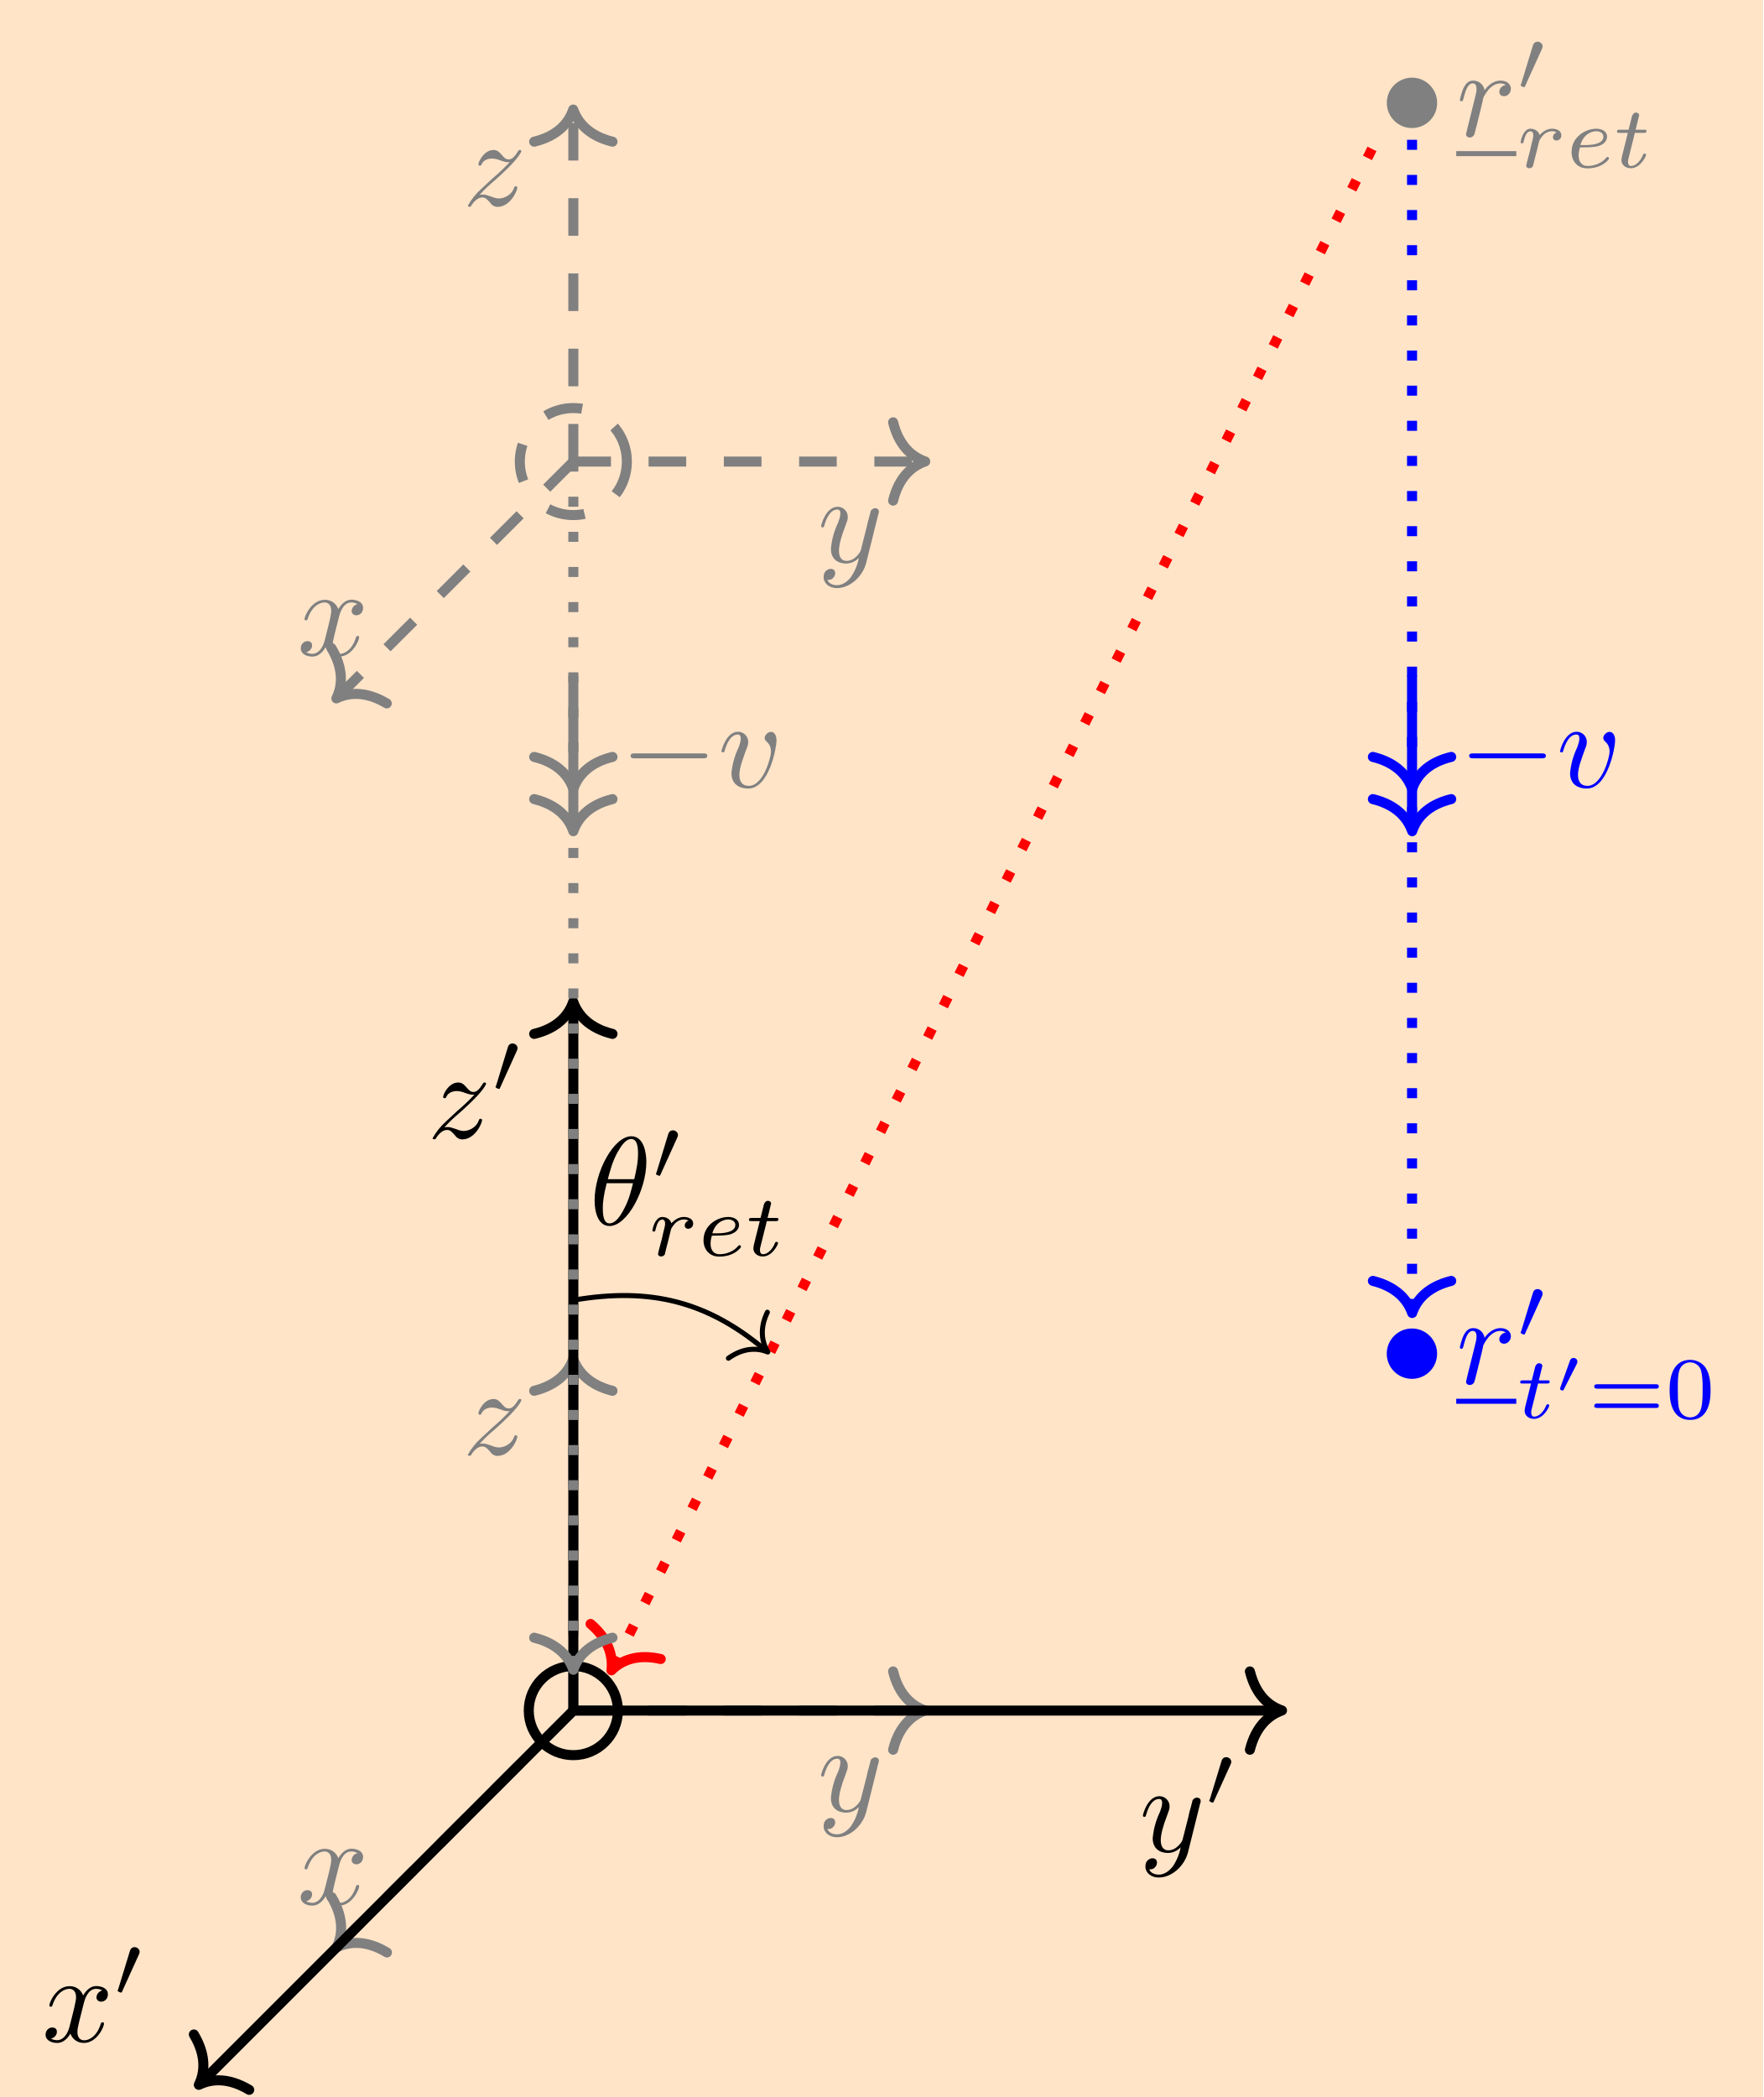
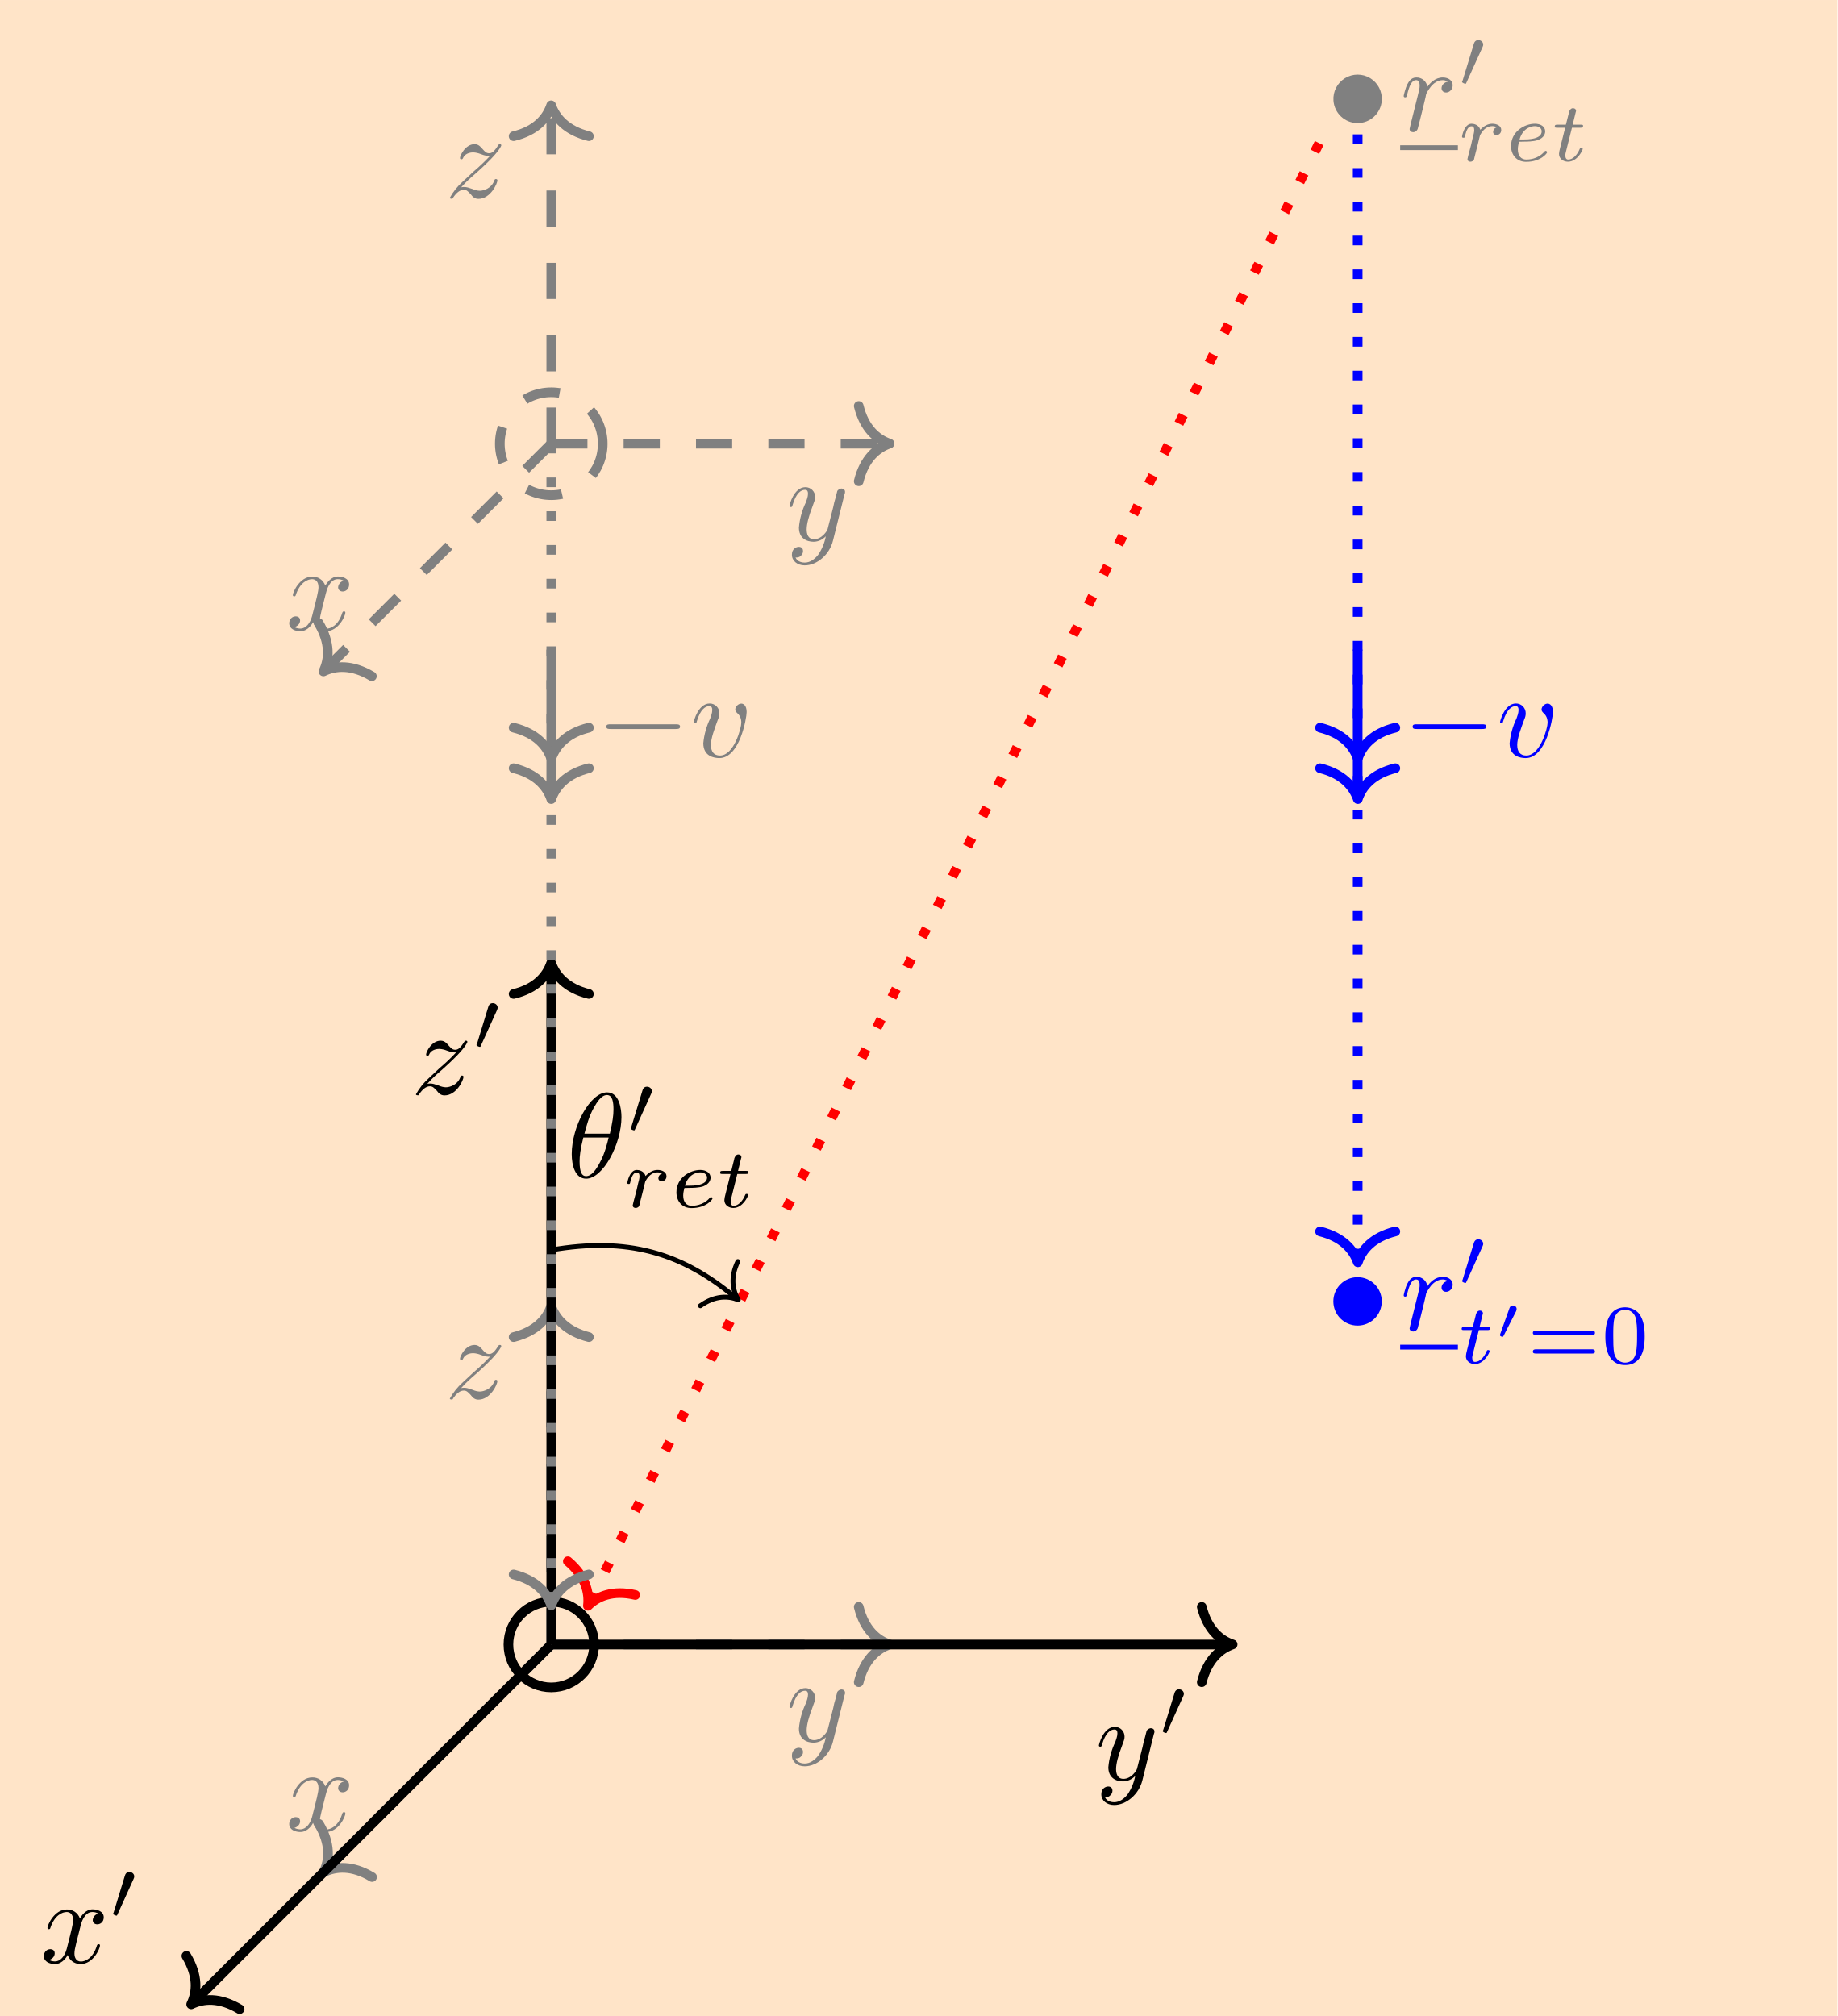
- <svg xmlns="http://www.w3.org/2000/svg" xmlns:xlink="http://www.w3.org/1999/xlink" width="186.74" height="222.08" viewBox="0 0 140.06 166.56">
+ <svg xmlns="http://www.w3.org/2000/svg" xmlns:xlink="http://www.w3.org/1999/xlink" width="202.41" height="222.08" viewBox="0 0 151.81 166.56">
  <defs>
-     <symbol id="b" overflow="visible">
+     <symbol id="a" overflow="visible">
      <path d="M4.84-3.8c.05-.14.05-.15.05-.23 0-.17-.14-.27-.3-.27-.09 0-.25.07-.34.2l-.14.55q-.12.38-.2.8l-.46 1.8c-.03.14-.47.84-1.12.84-.5 0-.61-.44-.61-.81q0-.66.5-1.95c.15-.41.2-.52.2-.72a.8.8 0 0 0-.81-.82C.66-4.4.3-2.95.3-2.87c0 .1.1.1.1.1.12 0 .12-.03.16-.18.28-.94.67-1.24 1.02-1.24.08 0 .25 0 .25.32 0 .25-.11.51-.17.7a6 6 0 0 0-.58 2.1C1.08-.2 1.7.1 2.3.1q.58-.02 1-.45a4 4 0 0 1-.64 1.54c-.27.33-.64.63-1.1.63-.14 0-.6-.03-.76-.42.15 0 .3 0 .42-.13a.5.5 0 0 0 .2-.4c0-.32-.26-.35-.36-.35C.83.53.5.7.5 1.17c0 .5.44.88 1.06.88 1.02 0 2.05-.9 2.33-2.03Zm0 0" style="stroke:none" />
    </symbol>
-     <symbol id="c" overflow="visible">
+     <symbol id="b" overflow="visible">
      <path d="M1.33-.83c.53-.58.83-.83 1.19-1.14 0 0 .6-.53.96-.89.96-.92 1.18-1.4 1.18-1.45 0-.1-.1-.1-.11-.1-.08 0-.1.02-.16.11-.3.49-.5.64-.73.64-.25 0-.36-.15-.52-.32-.19-.22-.36-.43-.69-.43-.75 0-1.2.93-1.2 1.14q0 .1.1.11c.1 0 .12-.04.15-.1.19-.47.77-.47.84-.47q.3.01.63.14c.4.15.51.15.76.15a16 16 0 0 1-1.37 1.3l-.9.84A5 5 0 0 0 .41.02C.42.1.53.1.55.1Q.64.13.7-.02c.24-.35.53-.62.86-.62.22 0 .33.1.58.37.16.22.34.38.63.38 1 0 1.57-1.27 1.57-1.53q0-.1-.12-.11c-.1 0-.11.06-.14.14-.24.64-.88.83-1.2.83Q2.59-.57 2.3-.7c-.35-.12-.5-.17-.7-.17-.02 0-.18 0-.27.03m0 0" style="stroke:none" />
    </symbol>
-     <symbol id="d" overflow="visible">
+     <symbol id="c" overflow="visible">
      <path d="M3.33-3.02c.06-.25.3-1.17.98-1.17a1 1 0 0 1 .5.13.6.6 0 0 0-.47.54c0 .16.11.35.38.35.22 0 .53-.17.53-.58 0-.52-.58-.66-.92-.66-.58 0-.92.54-1.05.75A1.1 1.1 0 0 0 2.2-4.4C1.17-4.4.6-3.12.6-2.87c0 .1.1.1.12.1q.1 0 .12-.1c.35-1.07 1-1.32 1.35-1.32.19 0 .53.1.53.67 0 .32-.17.97-.53 2.38-.16.6-.52 1.03-.96 1.03-.06 0-.28 0-.5-.12.25-.07.47-.27.47-.55 0-.27-.22-.34-.36-.34-.3 0-.54.25-.54.57 0 .46.48.66.92.66.67 0 1.03-.7 1.05-.75.12.36.48.75 1.07.75 1.04 0 1.6-1.28 1.6-1.53 0-.11-.08-.11-.11-.11-.1 0-.11.05-.14.1C4.36-.33 3.69-.1 3.37-.1c-.39 0-.54-.31-.54-.66 0-.21.04-.43.15-.87Zm0 0" style="stroke:none" />
    </symbol>
-     <symbol id="h" overflow="visible">
+     <symbol id="g" overflow="visible">
      <path d="m.88-.6-.1.44c0 .18.14.27.3.27.12 0 .3-.08.37-.28.02-.03.35-1.4.4-1.58.07-.33.26-1.02.3-1.3.05-.12.33-.6.57-.8.08-.07.37-.34.8-.34.26 0 .4.13.42.13-.3.04-.52.28-.52.54 0 .16.11.35.38.35.26 0 .54-.24.54-.6 0-.34-.3-.64-.82-.64-.64 0-1.08.49-1.27.77a.9.9 0 0 0-.92-.77c-.46 0-.64.4-.74.57-.17.34-.3.93-.3.96 0 .11.1.11.12.11.1 0 .1-.01.17-.23.17-.7.37-1.19.73-1.19.16 0 .3.08.3.46 0 .21-.03.32-.16.84Zm0 0" style="stroke:none" />
    </symbol>
-     <symbol id="p" overflow="visible">
+     <symbol id="o" overflow="visible">
      <path d="M4.67-3.7c0-.55-.26-.7-.44-.7-.25 0-.5.26-.5.48 0 .12.05.19.16.3q.34.29.34.8c0 .43-.6 2.71-1.76 2.71-.52 0-.75-.34-.75-.87 0-.55.28-1.29.58-2.11.08-.18.12-.32.12-.5a.8.8 0 0 0-.81-.82C.67-4.4.3-2.95.3-2.87c0 .1.1.1.1.1.12 0 .12-.03.16-.18.3-1 .72-1.24 1.02-1.24.08 0 .25 0 .25.32 0 .25-.11.53-.17.7a6 6 0 0 0-.57 2.05C1.1-.05 1.97.1 2.42.1 4.1.1 4.67-3.2 4.67-3.7m0 0" style="stroke:none" />
    </symbol>
-     <symbol id="q" overflow="visible">
+     <symbol id="p" overflow="visible">
      <path d="M4.53-4.98c0-.66-.17-2.05-1.19-2.05-1.39 0-2.92 2.81-2.92 5.1C.42-1 .7.1 1.61.1 3 .1 4.53-2.75 4.53-5M1.47-3.62c.17-.63.37-1.43.78-2.15.27-.48.63-1.04 1.08-1.04.48 0 .54.64.54 1.2 0 .5-.07 1-.3 1.99Zm2 .32c-.11.46-.31 1.3-.7 2.02C2.42-.6 2.05-.11 1.6-.11c-.33 0-.53-.3-.53-1.22 0-.42.06-1 .31-1.97Zm0 0" style="stroke:none" />
    </symbol>
-     <symbol id="e" overflow="visible">
+     <symbol id="d" overflow="visible">
      <path d="M2.02-3.3q.07-.15.06-.22c0-.21-.19-.37-.4-.37-.27 0-.35.22-.38.33L.38-.55l-.05.11c0 .08.22.16.28.16.05 0 .05-.02.1-.13Zm0 0" style="stroke:none" />
    </symbol>
-     <symbol id="i" overflow="visible">
+     <symbol id="h" overflow="visible">
      <path d="M1.64-1.4c0-.05.17-.68.17-.7.02-.07.22-.42.46-.59.06-.04.25-.19.56-.19.06 0 .23 0 .37.1a.4.4 0 0 0-.3.39c0 .14.12.25.27.25.17 0 .4-.13.4-.42 0-.36-.38-.52-.74-.52q-.52 0-.99.5c-.12-.42-.54-.5-.72-.5-.25 0-.42.17-.54.36A2 2 0 0 0 .33-2c0 .08.1.08.12.08.1 0 .1-.02.14-.2.11-.43.25-.75.52-.75.19 0 .23.15.23.34 0 .12-.06.39-.12.58l-.14.62-.24.9-.06.27c0 .16.13.22.24.22s.25-.06.3-.18c0-.05.09-.36.13-.54Zm0 0" style="stroke:none" />
    </symbol>
-     <symbol id="j" overflow="visible">
+     <symbol id="i" overflow="visible">
      <path d="M1.56-1.6c.19 0 .75 0 1.13-.13.51-.2.6-.52.6-.72 0-.4-.38-.63-.85-.63-.85 0-1.97.64-1.97 1.85 0 .7.44 1.3 1.25 1.3 1.19 0 1.73-.7 1.73-.79 0-.05-.06-.12-.12-.12q-.03-.01-.11.07c-.55.65-1.36.65-1.49.65-.42 0-.7-.29-.7-.85 0-.1 0-.23.1-.62Zm-.39-.18c.3-1.02 1.06-1.1 1.27-1.1.3 0 .56.16.56.43 0 .67-1.19.67-1.48.67Zm0 0" style="stroke:none" />
    </symbol>
-     <symbol id="k" overflow="visible">
+     <symbol id="j" overflow="visible">
      <path d="M1.72-2.75h.7c.14 0 .22 0 .22-.16 0-.09-.08-.09-.2-.09h-.66l.25-1.03.03-.1q-.01-.22-.25-.23c-.17 0-.26.13-.33.3-.04.18.05-.16-.26 1.06h-.7C.39-3 .3-3 .3-2.84c0 .09.08.09.2.09h.66L.75-1.11c-.05.17-.1.42-.1.52 0 .4.35.65.74.65C2.17.06 2.61-.9 2.61-1s-.1-.1-.11-.1c-.1 0-.1.02-.16.15-.18.43-.54.83-.92.83q-.24.01-.25-.35c0-.06.03-.22.05-.28Zm0 0" style="stroke:none" />
    </symbol>
-     <symbol id="l" overflow="visible">
+     <symbol id="k" overflow="visible">
      <path d="M1.8-2.31c0-.02.04-.11.04-.19 0-.17-.15-.28-.3-.28-.21 0-.26.15-.29.22L.48-.41l-.01.1c0 .08.2.12.2.12q.06 0 .1-.1Zm0 0" style="stroke:none" />
    </symbol>
-     <symbol id="m" overflow="visible">
+     <symbol id="l" overflow="visible">
      <path d="M5.36-2.34c.1 0 .25 0 .25-.18s-.16-.17-.25-.17H.75c-.1 0-.27 0-.27.17s.16.18.27.18Zm0 1.53c.1 0 .25 0 .25-.16 0-.19-.16-.19-.25-.19H.75c-.1 0-.27 0-.27.2 0 .15.18.15.27.15Zm0 0" style="stroke:none" />
    </symbol>
-     <symbol id="n" overflow="visible">
+     <symbol id="m" overflow="visible">
      <path d="M3.6-2.22c0-.76-.1-1.33-.41-1.81-.22-.31-.66-.6-1.2-.6C.35-4.62.35-2.71.35-2.21S.36.14 1.98.14C3.6.14 3.6-1.72 3.6-2.22M1.97-.06c-.32 0-.75-.19-.89-.75C1-1.21 1-1.8 1-2.31c0-.52 0-1.05.1-1.42.15-.55.59-.7.88-.7a.9.9 0 0 1 .86.63q.15.57.13 1.49c0 .51 0 1.03-.1 1.47-.14.64-.6.78-.89.78m0 0" style="stroke:none" />
    </symbol>
-     <symbol id="o" overflow="visible">
+     <symbol id="n" overflow="visible">
      <path d="M6.56-2.3c.17 0 .36 0 .36-.2 0-.19-.19-.19-.36-.19H1.17c-.17 0-.34 0-.34.19 0 .2.17.2.34.2Zm0 0" style="stroke:none" />
    </symbol>
-     <clipPath id="a">
-       <path d="M0 0h140.05v166.56H0Zm0 0" />
+     <clipPath id="e">
+       <path d="M4 124h53v42.56H4Zm0 0" />
    </clipPath>
    <clipPath id="f">
-       <path d="M4 124h53v42.56H4Zm0 0" />
-     </clipPath>
-     <clipPath id="g">
      <path d="M15 161h6v5.56h-6Zm0 0" />
    </clipPath>
  </defs>
-   <g clip-path="url(#a)">
-     <path d="M0 166.56h140.05V0H0Zm0 0" style="stroke:none;fill-rule:nonzero;fill:#ffe4c8;fill-opacity:1" />
-   </g>
+   <path d="M0 166.56h151.8V0H0Zm0 0" style="stroke:none;fill-rule:nonzero;fill:#ffe4c8;fill-opacity:1" />
  <path d="M3.54 0a3.54 3.54 0 1 1-7.08 0 3.54 3.54 0 0 1 7.08 0Zm0 0" style="fill:none;stroke-width:.797;stroke-linecap:butt;stroke-linejoin:miter;stroke:#000;stroke-opacity:1;stroke-miterlimit:10" transform="matrix(1 0 0 -1 45.54 135.87)" />
  <path d="M4.25 99.21a4.25 4.25 0 1 1-8.5 0 4.25 4.25 0 0 1 8.5 0Zm0 0" style="fill:none;stroke-width:.797;stroke-linecap:butt;stroke-linejoin:miter;stroke:gray;stroke-opacity:1;stroke-dasharray:2.989,2.989;stroke-miterlimit:10" transform="matrix(1 0 0 -1 45.54 135.87)" />
  <path d="M66.62 127.56V31.98" style="fill:none;stroke-width:.797;stroke-linecap:butt;stroke-linejoin:miter;stroke:#00f;stroke-opacity:1;stroke-dasharray:.797,1.993;stroke-miterlimit:10" transform="matrix(1 0 0 -1 45.54 135.87)" />
  <path d="M-2.55 3.11C-2.08 1.24-1.05.36 0 .01c-1.05-.37-2.08-1.25-2.55-3.12" style="fill:none;stroke-width:.797;stroke-linecap:round;stroke-linejoin:round;stroke:#00f;stroke-opacity:1;stroke-miterlimit:10" transform="matrix(0 1 1 0 112.16 104.29)" />
  <path d="M0 99.21h27.55" style="fill:none;stroke-width:.797;stroke-linecap:butt;stroke-linejoin:miter;stroke:gray;stroke-opacity:1;stroke-dasharray:2.989,2.989;stroke-miterlimit:10" transform="matrix(1 0 0 -1 45.54 135.87)" />
  <path d="M-2.55 3.11C-2.09 1.24-1.05.36 0 0c-1.05-.36-2.09-1.24-2.55-3.11" style="fill:none;stroke-width:.797;stroke-linecap:round;stroke-linejoin:round;stroke:gray;stroke-opacity:1;stroke-miterlimit:10" transform="matrix(1 0 0 -1 73.49 36.65)" />
-   <use xlink:href="#b" x="64.92" y="44.66" style="fill:gray;fill-opacity:1" />
+   <use xlink:href="#a" x="64.92" y="44.66" style="fill:gray;fill-opacity:1" />
  <path d="M0 99.21v27.55" style="fill:none;stroke-width:.797;stroke-linecap:butt;stroke-linejoin:miter;stroke:gray;stroke-opacity:1;stroke-dasharray:2.989,2.989;stroke-miterlimit:10" transform="matrix(1 0 0 -1 45.54 135.87)" />
  <path d="M-2.55 3.11C-2.1 1.24-1.05.36 0 .01c-1.05-.37-2.09-1.26-2.55-3.12" style="fill:none;stroke-width:.797;stroke-linecap:round;stroke-linejoin:round;stroke:gray;stroke-opacity:1;stroke-miterlimit:10" transform="matrix(0 -1 -1 0 45.54 8.7)" />
-   <use xlink:href="#c" x="36.75" y="16.32" style="fill:gray;fill-opacity:1" />
+   <use xlink:href="#b" x="36.75" y="16.32" style="fill:gray;fill-opacity:1" />
  <path d="m0 99.21-18.54-18.53" style="fill:none;stroke-width:.797;stroke-linecap:butt;stroke-linejoin:miter;stroke:gray;stroke-opacity:1;stroke-dasharray:2.989,2.989;stroke-miterlimit:10" transform="matrix(1 0 0 -1 45.54 135.87)" />
  <path d="M-2.55 3.11C-2.08 1.25-1.05.36 0 0c-1.05-.36-2.08-1.25-2.55-3.11" style="fill:none;stroke-width:.797;stroke-linecap:round;stroke-linejoin:round;stroke:gray;stroke-opacity:1;stroke-miterlimit:10" transform="rotate(135 1.87 33.27)scale(1 -1)" />
-   <use xlink:href="#d" x="23.59" y="52.04" style="fill:gray;fill-opacity:1" />
+   <use xlink:href="#c" x="23.59" y="52.04" style="fill:gray;fill-opacity:1" />
  <path d="M0 0h27.55" style="fill:none;stroke-width:.797;stroke-linecap:butt;stroke-linejoin:miter;stroke:gray;stroke-opacity:1;stroke-dasharray:2.989,2.989;stroke-miterlimit:10" transform="matrix(1 0 0 -1 45.54 135.87)" />
  <path d="M-2.55 3.11C-2.09 1.24-1.05.36 0 .01c-1.05-.37-2.09-1.26-2.55-3.12" style="fill:none;stroke-width:.797;stroke-linecap:round;stroke-linejoin:round;stroke:gray;stroke-opacity:1;stroke-miterlimit:10" transform="matrix(1 0 0 -1 73.49 135.87)" />
-   <use xlink:href="#b" x="64.92" y="143.88" style="fill:gray;fill-opacity:1" />
+   <use xlink:href="#a" x="64.92" y="143.88" style="fill:gray;fill-opacity:1" />
  <path d="M0 0v27.55" style="fill:none;stroke-width:.797;stroke-linecap:butt;stroke-linejoin:miter;stroke:gray;stroke-opacity:1;stroke-dasharray:2.989,2.989;stroke-miterlimit:10" transform="matrix(1 0 0 -1 45.54 135.87)" />
  <path d="M-2.55 3.11C-2.08 1.24-1.05.36 0 .01c-1.04-.37-2.08-1.26-2.55-3.12" style="fill:none;stroke-width:.797;stroke-linecap:round;stroke-linejoin:round;stroke:gray;stroke-opacity:1;stroke-miterlimit:10" transform="matrix(0 -1 -1 0 45.54 107.92)" />
-   <use xlink:href="#c" x="36.75" y="115.53" style="fill:gray;fill-opacity:1" />
+   <use xlink:href="#b" x="36.75" y="115.53" style="fill:gray;fill-opacity:1" />
  <path d="m0 0-18.54-18.53" style="fill:none;stroke-width:.797;stroke-linecap:butt;stroke-linejoin:miter;stroke:gray;stroke-opacity:1;stroke-dasharray:2.989,2.989;stroke-miterlimit:10" transform="matrix(1 0 0 -1 45.54 135.87)" />
  <path d="M-2.55 3.11C-2.09 1.24-1.05.36 0 0c-1.05-.36-2.08-1.24-2.55-3.1" style="fill:none;stroke-width:.797;stroke-linecap:round;stroke-linejoin:round;stroke:gray;stroke-opacity:1;stroke-miterlimit:10" transform="rotate(135 -18.67 82.88)scale(1 -1)" />
-   <use xlink:href="#d" x="23.59" y="151.25" style="fill:gray;fill-opacity:1" />
+   <use xlink:href="#c" x="23.59" y="151.25" style="fill:gray;fill-opacity:1" />
  <path d="M0 0h55.9" style="fill:none;stroke-width:.797;stroke-linecap:butt;stroke-linejoin:miter;stroke:#000;stroke-opacity:1;stroke-miterlimit:10" transform="matrix(1 0 0 -1 45.54 135.87)" />
  <path d="M-2.55 3.11C-2.08 1.24-1.05.36 0 .01c-1.05-.37-2.08-1.26-2.55-3.12" style="fill:none;stroke-width:.797;stroke-linecap:round;stroke-linejoin:round;stroke:#000;stroke-opacity:1;stroke-miterlimit:10" transform="matrix(1 0 0 -1 101.83 135.87)" />
-   <use xlink:href="#b" x="90.48" y="147.08" style="fill:#000;fill-opacity:1" />
-   <use xlink:href="#e" x="95.72" y="143.46" style="fill:#000;fill-opacity:1" />
+   <use xlink:href="#a" x="90.48" y="147.08" style="fill:#000;fill-opacity:1" />
+   <use xlink:href="#d" x="95.72" y="143.46" style="fill:#000;fill-opacity:1" />
  <path d="M0 0v55.9" style="fill:none;stroke-width:.797;stroke-linecap:butt;stroke-linejoin:miter;stroke:#000;stroke-opacity:1;stroke-miterlimit:10" transform="matrix(1 0 0 -1 45.54 135.87)" />
  <path d="M-2.55 3.11C-2.1 1.24-1.05.36 0 .01c-1.05-.37-2.09-1.26-2.55-3.12" style="fill:none;stroke-width:.797;stroke-linecap:round;stroke-linejoin:round;stroke:#000;stroke-opacity:1;stroke-miterlimit:10" transform="matrix(0 -1 -1 0 45.54 79.57)" />
-   <use xlink:href="#c" x="33.95" y="90.39" style="fill:#000;fill-opacity:1" />
-   <use xlink:href="#e" x="39.03" y="86.77" style="fill:#000;fill-opacity:1" />
-   <g clip-path="url(#f)">
+   <use xlink:href="#b" x="33.95" y="90.39" style="fill:#000;fill-opacity:1" />
+   <use xlink:href="#d" x="39.03" y="86.77" style="fill:#000;fill-opacity:1" />
+   <g clip-path="url(#e)">
    <path d="m0 0-29.45-29.45" style="fill:none;stroke-width:.797;stroke-linecap:butt;stroke-linejoin:miter;stroke:#000;stroke-opacity:1;stroke-miterlimit:10" transform="matrix(1 0 0 -1 45.54 135.87)" />
  </g>
-   <g clip-path="url(#g)">
+   <g clip-path="url(#f)">
    <path d="M-2.55 3.11C-2.08 1.24-1.05.36 0 0c-1.05-.36-2.08-1.24-2.55-3.11" style="fill:none;stroke-width:.797;stroke-linecap:round;stroke-linejoin:round;stroke:#000;stroke-opacity:1;stroke-miterlimit:10" transform="rotate(135 -26.4 86.07)scale(1 -1)" />
  </g>
-   <use xlink:href="#d" x="3.32" y="162.16" style="fill:#000;fill-opacity:1" />
-   <use xlink:href="#e" x="9.01" y="158.55" style="fill:#000;fill-opacity:1" />
+   <use xlink:href="#c" x="3.32" y="162.16" style="fill:#000;fill-opacity:1" />
+   <use xlink:href="#d" x="9.01" y="158.55" style="fill:#000;fill-opacity:1" />
  <path d="m3.19 3.55 60.59 121.18" style="fill:none;stroke-width:.797;stroke-linecap:butt;stroke-linejoin:miter;stroke:red;stroke-opacity:1;stroke-dasharray:.797,1.993;stroke-miterlimit:10" transform="matrix(1 0 0 -1 45.54 135.87)" />
  <path d="M-2.55 3.11C-2.1 1.24-1.05.36 0 .01-1.05-.37-2.1-1.26-2.55-3.12" style="fill:none;stroke-width:.797;stroke-linecap:round;stroke-linejoin:round;stroke:red;stroke-opacity:1;stroke-miterlimit:10" transform="rotate(116.56 -16.72 81.34)scale(.99994 -.99994)" />
  <path d="M0 99.21V3.63" style="fill:none;stroke-width:.797;stroke-linecap:butt;stroke-linejoin:miter;stroke:gray;stroke-opacity:1;stroke-dasharray:.797,1.993;stroke-miterlimit:10" transform="matrix(1 0 0 -1 45.54 135.87)" />
  <path d="M-2.55 3.11C-2.08 1.25-1.05.36 0 0c-1.04-.36-2.08-1.24-2.55-3.11" style="fill:none;stroke-width:.797;stroke-linecap:round;stroke-linejoin:round;stroke:gray;stroke-opacity:1;stroke-miterlimit:10" transform="matrix(0 1 1 0 45.54 132.63)" />
  <path d="M114.15 8.3a2 2 0 1 0-3.99.01 2 2 0 0 0 3.99 0m0 0" style="stroke:none;fill-rule:nonzero;fill:gray;fill-opacity:1" />
-   <use xlink:href="#h" x="115.67" y="10.81" style="fill:gray;fill-opacity:1" />
+   <use xlink:href="#g" x="115.67" y="10.81" style="fill:gray;fill-opacity:1" />
  <path d="M0 0h4.77" style="fill:none;stroke-width:.398;stroke-linecap:butt;stroke-linejoin:miter;stroke:gray;stroke-opacity:1;stroke-miterlimit:10" transform="matrix(1 0 0 -1 115.67 12.2)" />
-   <use xlink:href="#e" x="120.45" y="7.2" style="fill:gray;fill-opacity:1" />
-   <use xlink:href="#i" x="120.45" y="13.3" style="fill:gray;fill-opacity:1" />
+   <use xlink:href="#d" x="120.45" y="7.2" style="fill:gray;fill-opacity:1" />
+   <use xlink:href="#h" x="120.45" y="13.3" style="fill:gray;fill-opacity:1" />
  <g style="fill:gray;fill-opacity:1">
-     <use xlink:href="#j" x="124.36" y="13.3" />
-     <use xlink:href="#k" x="128.14" y="13.3" />
+     <use xlink:href="#i" x="124.36" y="13.3" />
+     <use xlink:href="#j" x="128.14" y="13.3" />
  </g>
  <path d="M114.15 107.52a2 2 0 1 0-4 0 2 2 0 0 0 4 0m0 0" style="stroke:none;fill-rule:nonzero;fill:#00f;fill-opacity:1" />
-   <use xlink:href="#h" x="115.67" y="109.9" style="fill:#00f;fill-opacity:1" />
+   <use xlink:href="#g" x="115.67" y="109.9" style="fill:#00f;fill-opacity:1" />
  <path d="M0 0h4.77" style="fill:none;stroke-width:.398;stroke-linecap:butt;stroke-linejoin:miter;stroke:#00f;stroke-opacity:1;stroke-miterlimit:10" transform="matrix(1 0 0 -1 115.67 111.3)" />
-   <use xlink:href="#e" x="120.45" y="106.28" style="fill:#00f;fill-opacity:1" />
-   <use xlink:href="#k" x="120.45" y="112.64" style="fill:#00f;fill-opacity:1" />
-   <use xlink:href="#l" x="123.45" y="110.64" style="fill:#00f;fill-opacity:1" />
+   <use xlink:href="#d" x="120.45" y="106.28" style="fill:#00f;fill-opacity:1" />
+   <use xlink:href="#j" x="120.45" y="112.64" style="fill:#00f;fill-opacity:1" />
+   <use xlink:href="#k" x="123.45" y="110.64" style="fill:#00f;fill-opacity:1" />
  <g style="fill:#00f;fill-opacity:1">
-     <use xlink:href="#m" x="126.15" y="112.64" />
-     <use xlink:href="#n" x="132.27" y="112.64" />
+     <use xlink:href="#l" x="126.15" y="112.64" />
+     <use xlink:href="#m" x="132.27" y="112.64" />
  </g>
  <path d="M0 82.2V70.26" style="fill:none;stroke-width:.797;stroke-linecap:butt;stroke-linejoin:miter;stroke:gray;stroke-opacity:1;stroke-miterlimit:10" transform="matrix(1 0 0 -1 45.54 135.87)" />
  <path d="M-2.55 3.11C-2.1 1.25-1.05.36 0 0c-1.05-.36-2.09-1.24-2.55-3.11" style="fill:none;stroke-width:.797;stroke-linecap:round;stroke-linejoin:round;stroke:gray;stroke-opacity:1;stroke-miterlimit:10" transform="matrix(0 1 1 0 45.54 62.67)" />
  <path d="M-2.55 3.11C-2.09 1.25-1.05.36 0 0c-1.05-.36-2.09-1.24-2.55-3.11" style="fill:none;stroke-width:.797;stroke-linecap:round;stroke-linejoin:round;stroke:gray;stroke-opacity:1;stroke-miterlimit:10" transform="matrix(0 1 1 0 45.54 66.02)" />
-   <use xlink:href="#o" x="49.26" y="62.53" style="fill:gray;fill-opacity:1" />
-   <use xlink:href="#p" x="57.01" y="62.53" style="fill:gray;fill-opacity:1" />
+   <use xlink:href="#n" x="49.26" y="62.53" style="fill:gray;fill-opacity:1" />
+   <use xlink:href="#o" x="57.01" y="62.53" style="fill:gray;fill-opacity:1" />
  <path d="M66.62 82.2V70.26" style="fill:none;stroke-width:.797;stroke-linecap:butt;stroke-linejoin:miter;stroke:#00f;stroke-opacity:1;stroke-miterlimit:10" transform="matrix(1 0 0 -1 45.54 135.87)" />
  <path d="M-2.55 3.11C-2.1 1.24-1.05.36 0 .01c-1.05-.37-2.09-1.25-2.55-3.12" style="fill:none;stroke-width:.797;stroke-linecap:round;stroke-linejoin:round;stroke:#00f;stroke-opacity:1;stroke-miterlimit:10" transform="matrix(0 1 1 0 112.16 62.67)" />
  <path d="M-2.55 3.11C-2.09 1.24-1.05.36 0 .01c-1.05-.37-2.09-1.25-2.55-3.12" style="fill:none;stroke-width:.797;stroke-linecap:round;stroke-linejoin:round;stroke:#00f;stroke-opacity:1;stroke-miterlimit:10" transform="matrix(0 1 1 0 112.16 66.02)" />
-   <use xlink:href="#o" x="115.87" y="62.53" style="fill:#00f;fill-opacity:1" />
-   <use xlink:href="#p" x="123.62" y="62.53" style="fill:#00f;fill-opacity:1" />
+   <use xlink:href="#n" x="115.87" y="62.53" style="fill:#00f;fill-opacity:1" />
+   <use xlink:href="#o" x="123.62" y="62.53" style="fill:#00f;fill-opacity:1" />
  <path d="M0 32.6c6.23 1.07 10.76-.17 15.29-4" style="fill:none;stroke-width:.399;stroke-linecap:butt;stroke-linejoin:miter;stroke:#000;stroke-opacity:1;stroke-miterlimit:10" transform="matrix(1 0 0 -1 45.54 135.87)" />
  <path d="M-2.07 2.39C-1.7.96-.85.29 0 0c-.85-.28-1.7-.96-2.07-2.4" style="fill:none;stroke-width:.399;stroke-linecap:round;stroke-linejoin:round;stroke:#000;stroke-opacity:1;stroke-miterlimit:10" transform="rotate(220.25 50.17 42.52)scale(-.99996 .99996)" />
-   <use xlink:href="#q" x="46.81" y="97.28" style="fill:#000;fill-opacity:1" />
-   <use xlink:href="#e" x="51.77" y="93.67" style="fill:#000;fill-opacity:1" />
-   <use xlink:href="#i" x="51.49" y="99.74" style="fill:#000;fill-opacity:1" />
+   <use xlink:href="#p" x="46.81" y="97.28" style="fill:#000;fill-opacity:1" />
+   <use xlink:href="#d" x="51.77" y="93.67" style="fill:#000;fill-opacity:1" />
+   <use xlink:href="#h" x="51.49" y="99.74" style="fill:#000;fill-opacity:1" />
  <g style="fill:#000;fill-opacity:1">
-     <use xlink:href="#j" x="55.41" y="99.74" />
-     <use xlink:href="#k" x="59.19" y="99.74" />
+     <use xlink:href="#i" x="55.41" y="99.74" />
+     <use xlink:href="#j" x="59.19" y="99.74" />
  </g>
</svg>
